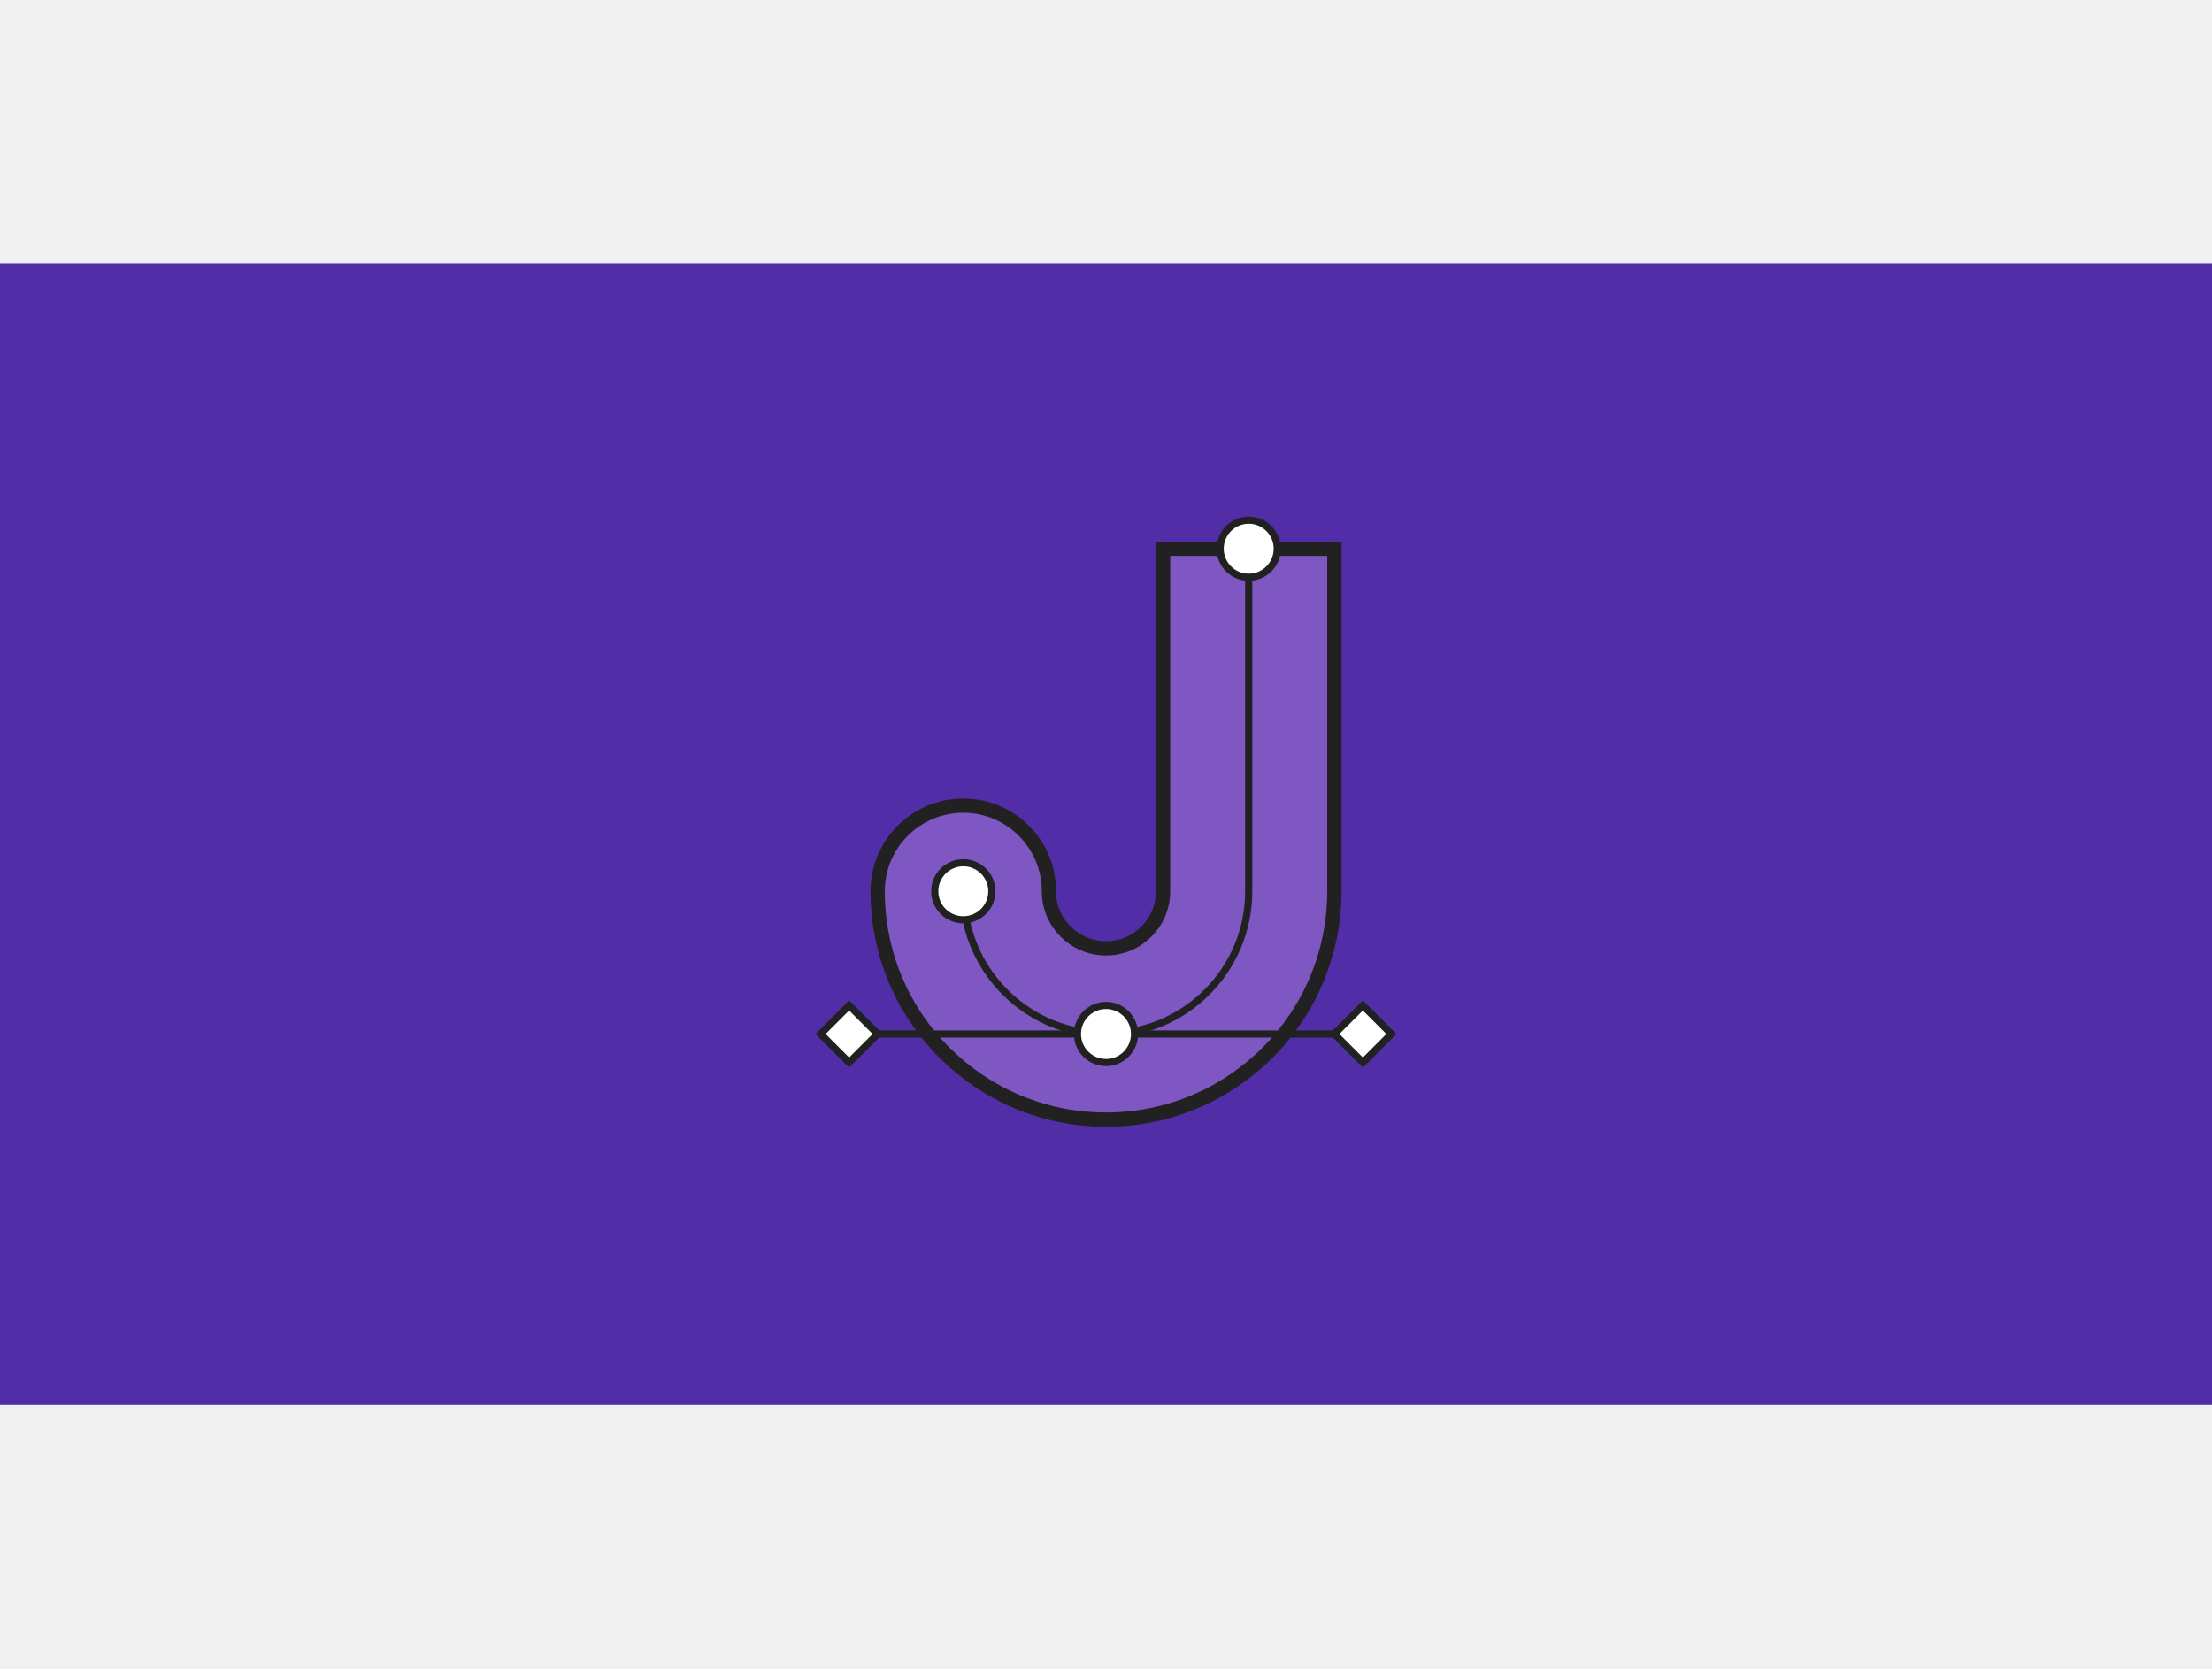
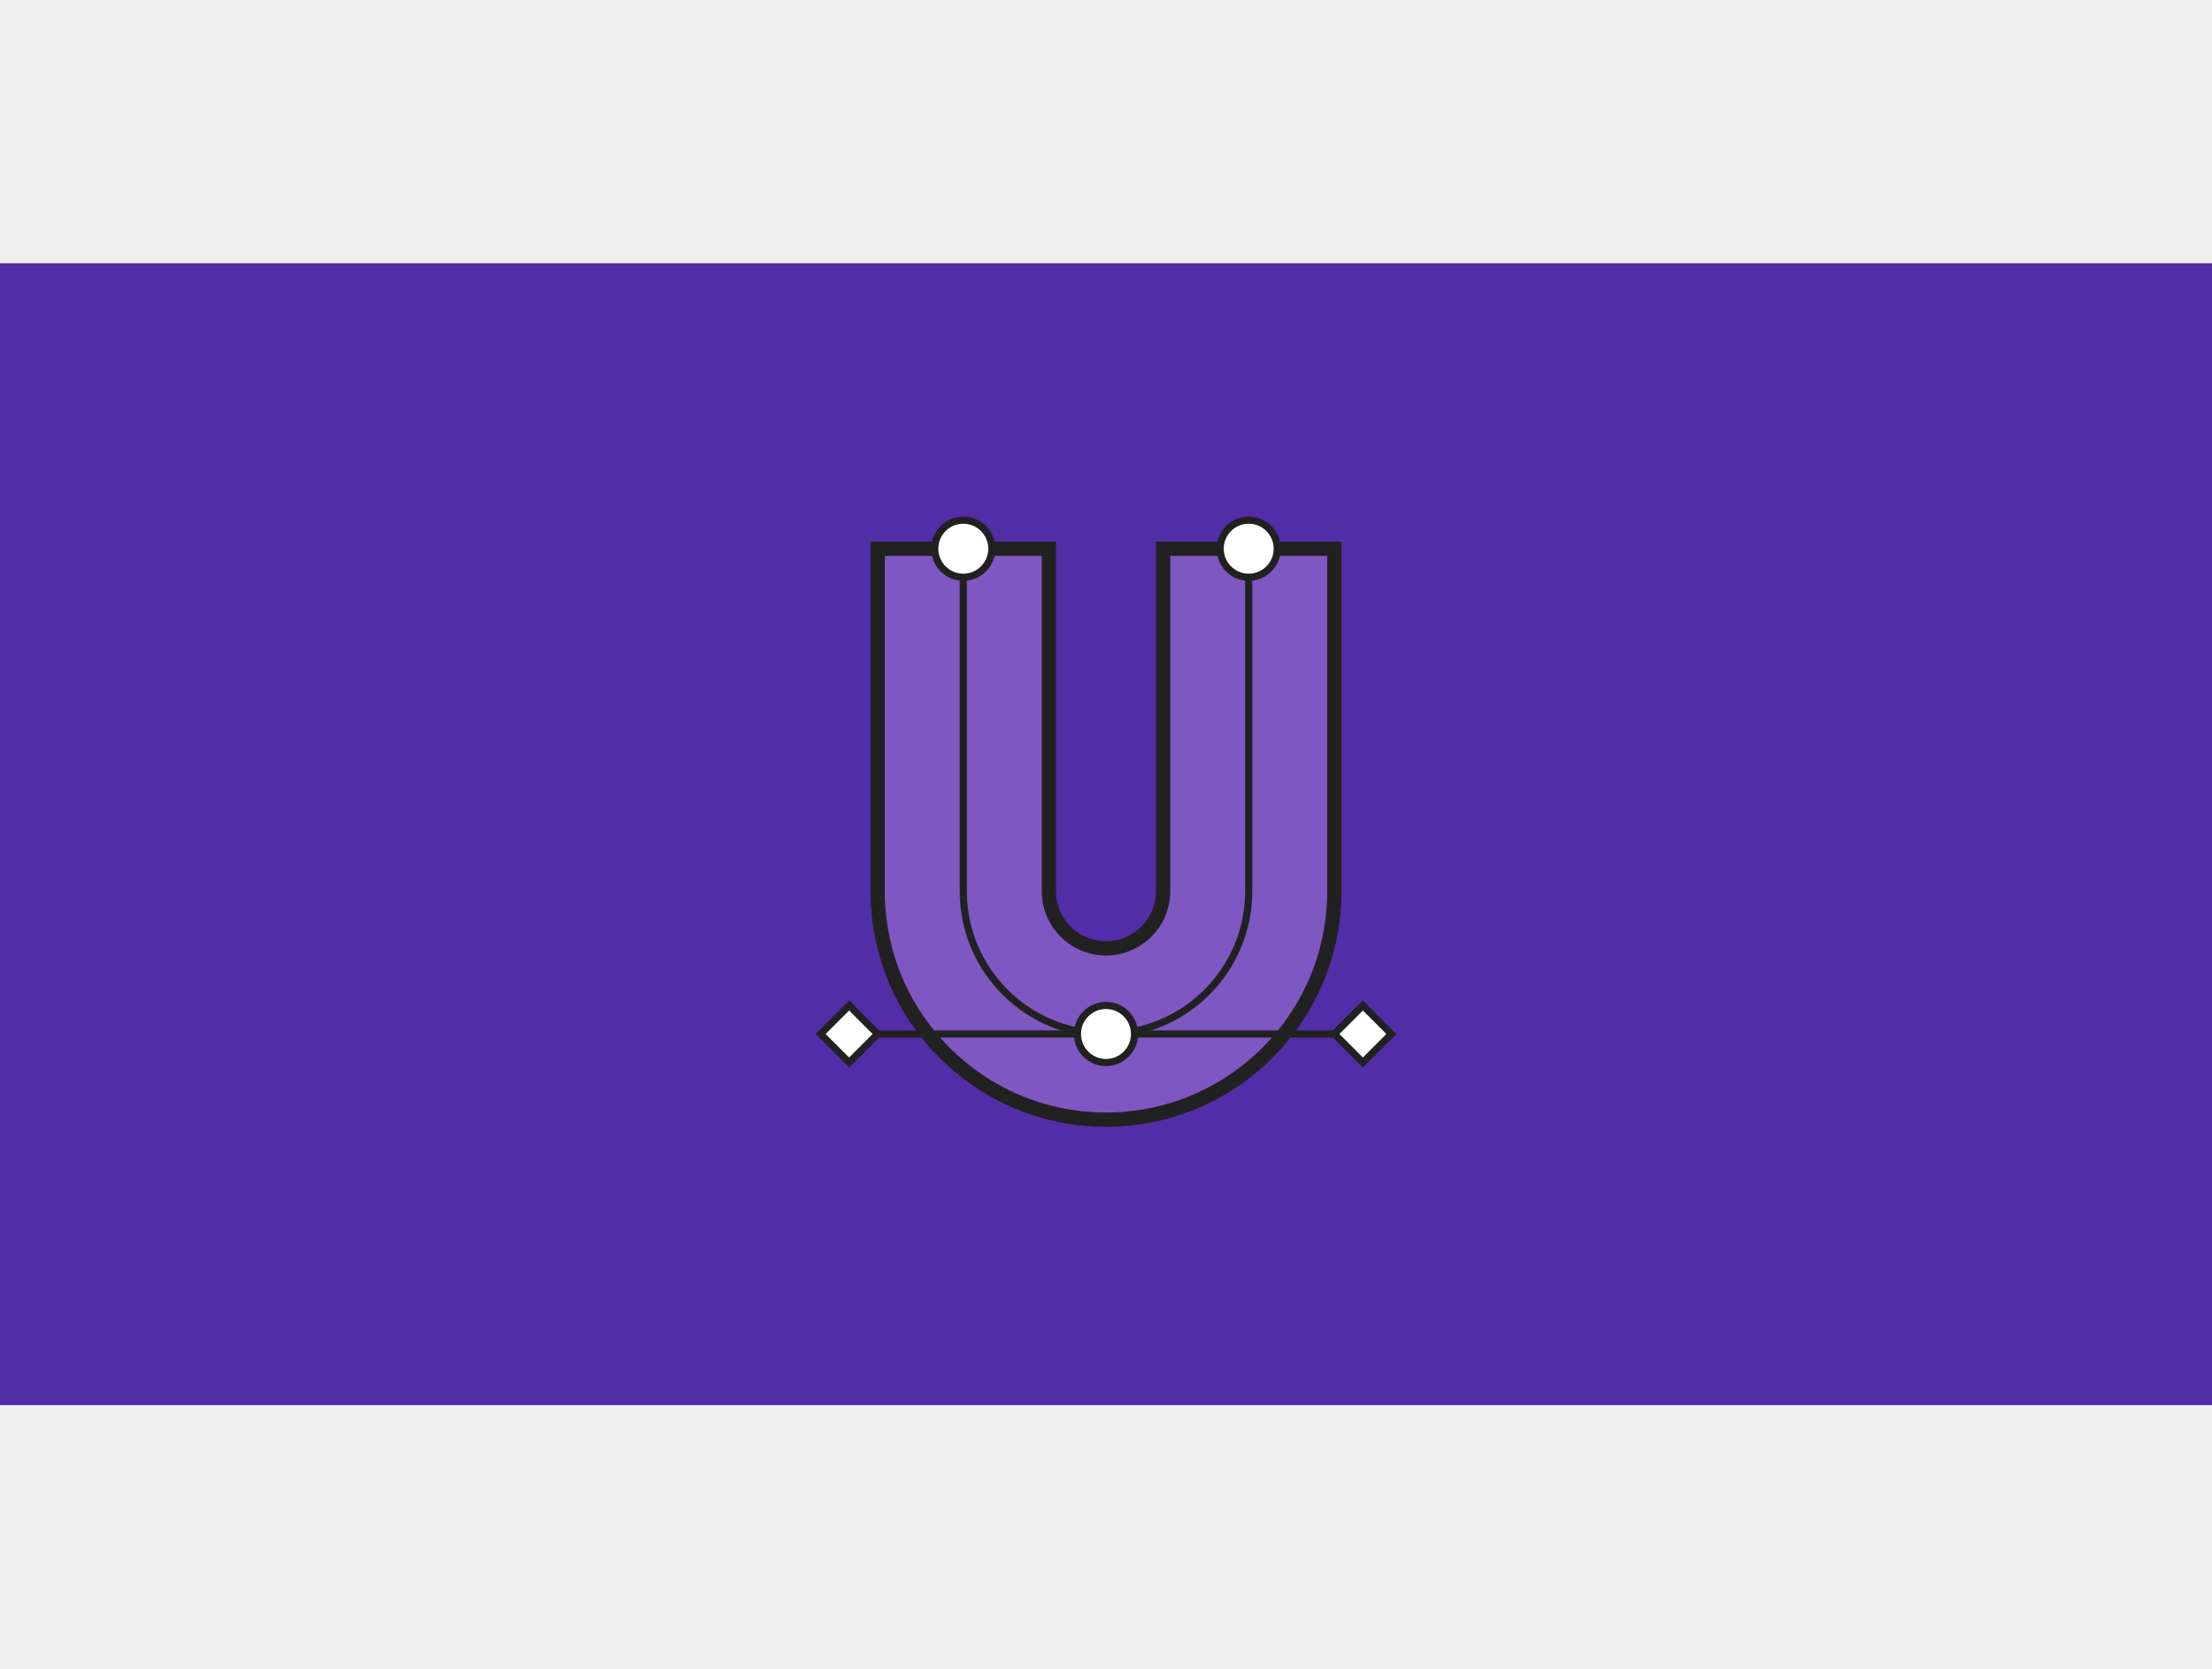
<svg xmlns="http://www.w3.org/2000/svg" width="1220" height="920" viewBox="0 0 620 320" fill="none">
  <rect width="620" height="320" fill="#512DA8" />
-   <path fill-rule="evenodd" clip-rule="evenodd" d="M350 86C353.314 86 356 83.314 356 80H374V176C374 211.346 345.346 240 310 240C274.654 240 246 211.346 246 176C246 162.745 256.745 152 270 152C283.255 152 294 162.745 294 176C294 184.837 301.163 192 310 192C318.837 192 326 184.837 326 176V80H344C344 83.314 346.686 86 350 86Z" fill="#7E57C2" />
-   <path fill-rule="evenodd" clip-rule="evenodd" d="M374 80V176C374 211.346 345.346 240 310 240C274.654 240 246 211.346 246 176C246 162.745 256.745 152 270 152C283.255 152 294 162.745 294 176C294 184.837 301.163 192 310 192C318.837 192 326 184.837 326 176V80H374Z" stroke="#212121" stroke-width="4" />
-   <path d="M278 176C278 180.151 274.839 183.563 270.792 183.961C270.532 183.987 270.267 184 270 184C265.582 184 262 180.418 262 176C262 171.582 265.582 168 270 168C274.418 168 278 171.582 278 176Z" fill="white" />
+   <path fill-rule="evenodd" clip-rule="evenodd" d="M294 80V176C294 184.837 301.163 192 310 192C318.837 192 326 184.837 326 176V80H374V176C374 211.346 345.346 240 310 240C274.654 240 246 211.346 246 176V80H294Z" fill="#7E57C2" />
+   <path d="M374 80V176C374 211.346 345.346 240 310 240C274.654 240 246 211.346 246 176V80H294V176C294 184.837 301.163 192 310 192C318.837 192 326 184.837 326 176V80H374Z" stroke="#212121" stroke-width="4" />
  <path d="M358 80C358 84.418 354.418 88 350 88C345.582 88 342 84.418 342 80C342 75.582 345.582 72 350 72C354.418 72 358 75.582 358 80Z" fill="white" />
-   <path d="M350 88V176C350 198.091 332.091 216 310 216C290.635 216 274.483 202.238 270.792 183.961M350 88C354.418 88 358 84.418 358 80C358 75.582 354.418 72 350 72C345.582 72 342 75.582 342 80C342 84.418 345.582 88 350 88ZM270.792 183.961C274.839 183.563 278 180.151 278 176C278 171.582 274.418 168 270 168C265.582 168 262 171.582 262 176C262 180.418 265.582 184 270 184C270.267 184 270.532 183.987 270.792 183.961Z" stroke="#212121" stroke-width="2" />
+   <path d="M278 80C278 84.418 274.418 88 270 88C265.582 88 262 84.418 262 80C262 75.582 265.582 72 270 72C274.418 72 278 75.582 278 80Z" fill="white" />
+   <path d="M350 88V176C350 198.091 332.091 216 310 216C287.909 216 270 198.091 270 176V88M350 88C354.418 88 358 84.418 358 80C358 75.582 354.418 72 350 72C345.582 72 342 75.582 342 80C342 84.418 345.582 88 350 88ZM270 88C274.418 88 278 84.418 278 80C278 75.582 274.418 72 270 72C265.582 72 262 75.582 262 80C262 84.418 265.582 88 270 88Z" stroke="#212121" stroke-width="2" />
  <path d="M318 216C318 220.418 314.418 224 310 224C305.582 224 302 220.418 302 216C302 211.582 305.582 208 310 208C314.418 208 318 211.582 318 216Z" fill="white" />
  <path d="M382 208L374 216L382 224L390 216L382 208Z" fill="white" />
  <path d="M238 208L246 216L238 224L230 216L238 208Z" fill="white" />
  <path d="M318 216C318 220.418 314.418 224 310 224C305.582 224 302 220.418 302 216M318 216C318 211.582 314.418 208 310 208C305.582 208 302 211.582 302 216M318 216H374M302 216H246M374 216L382 208L390 216L382 224L374 216ZM246 216L238 208L230 216L238 224L246 216Z" stroke="#212121" stroke-width="2" />
</svg>
